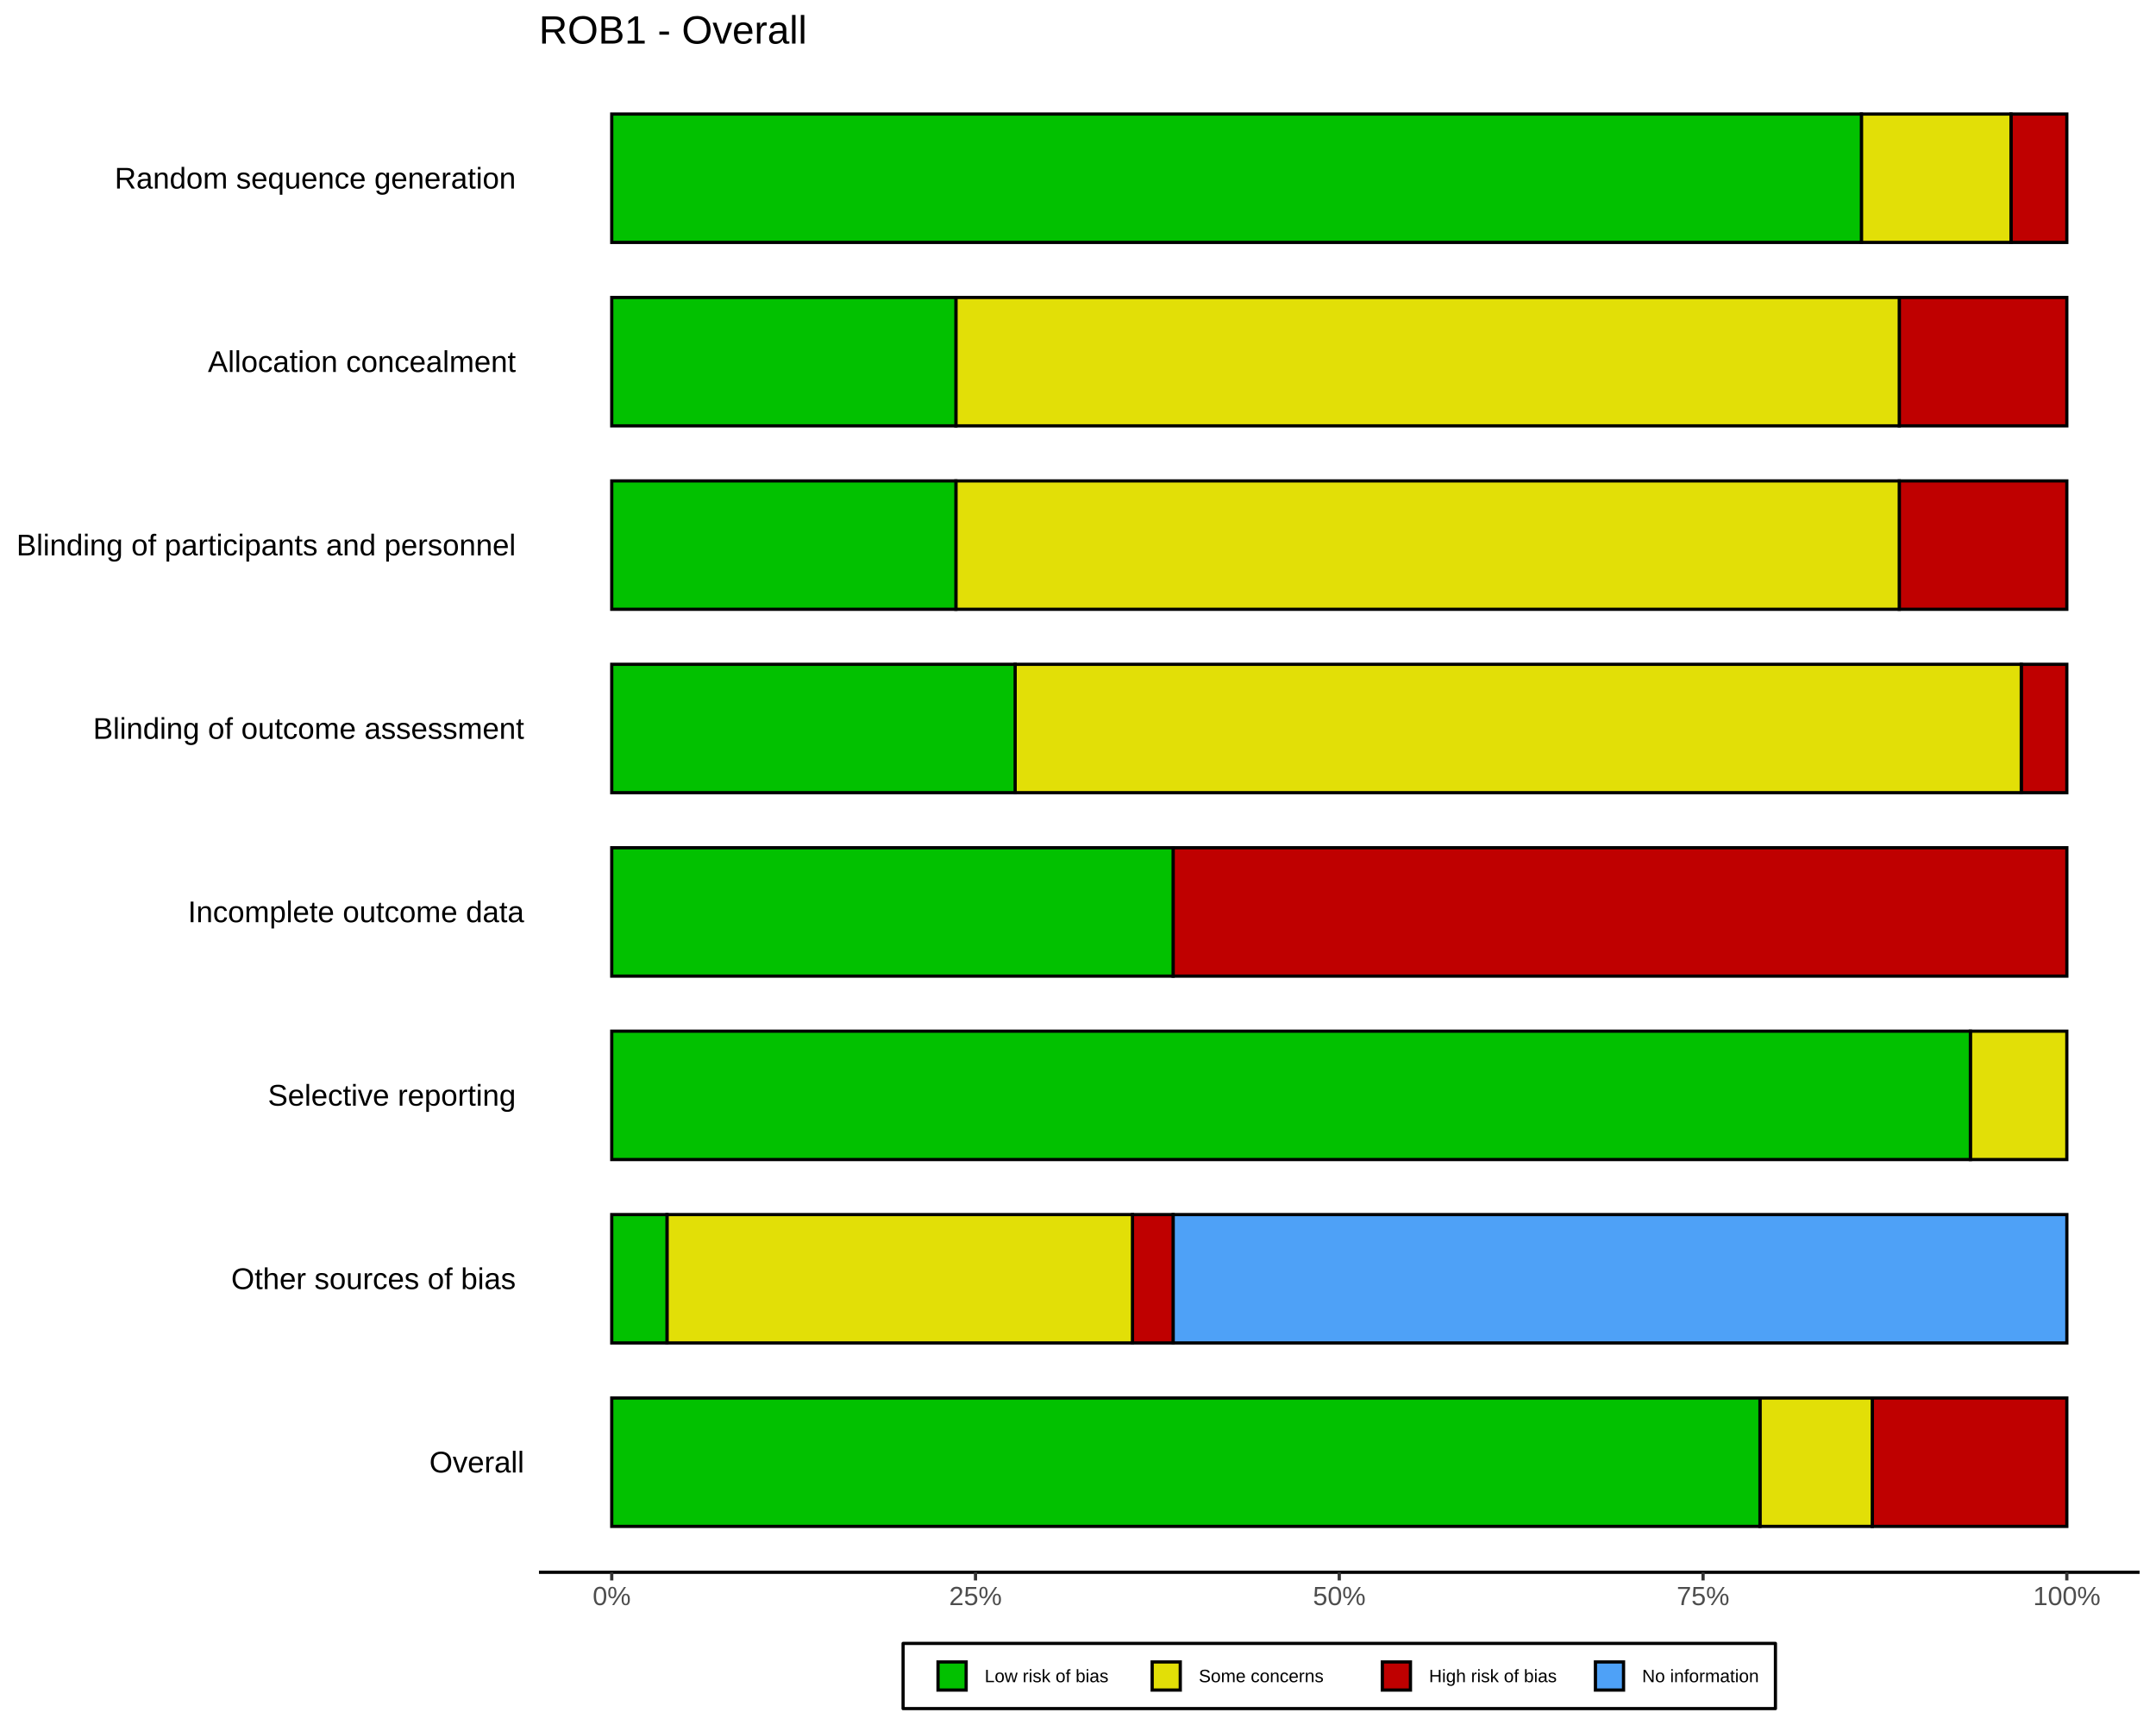
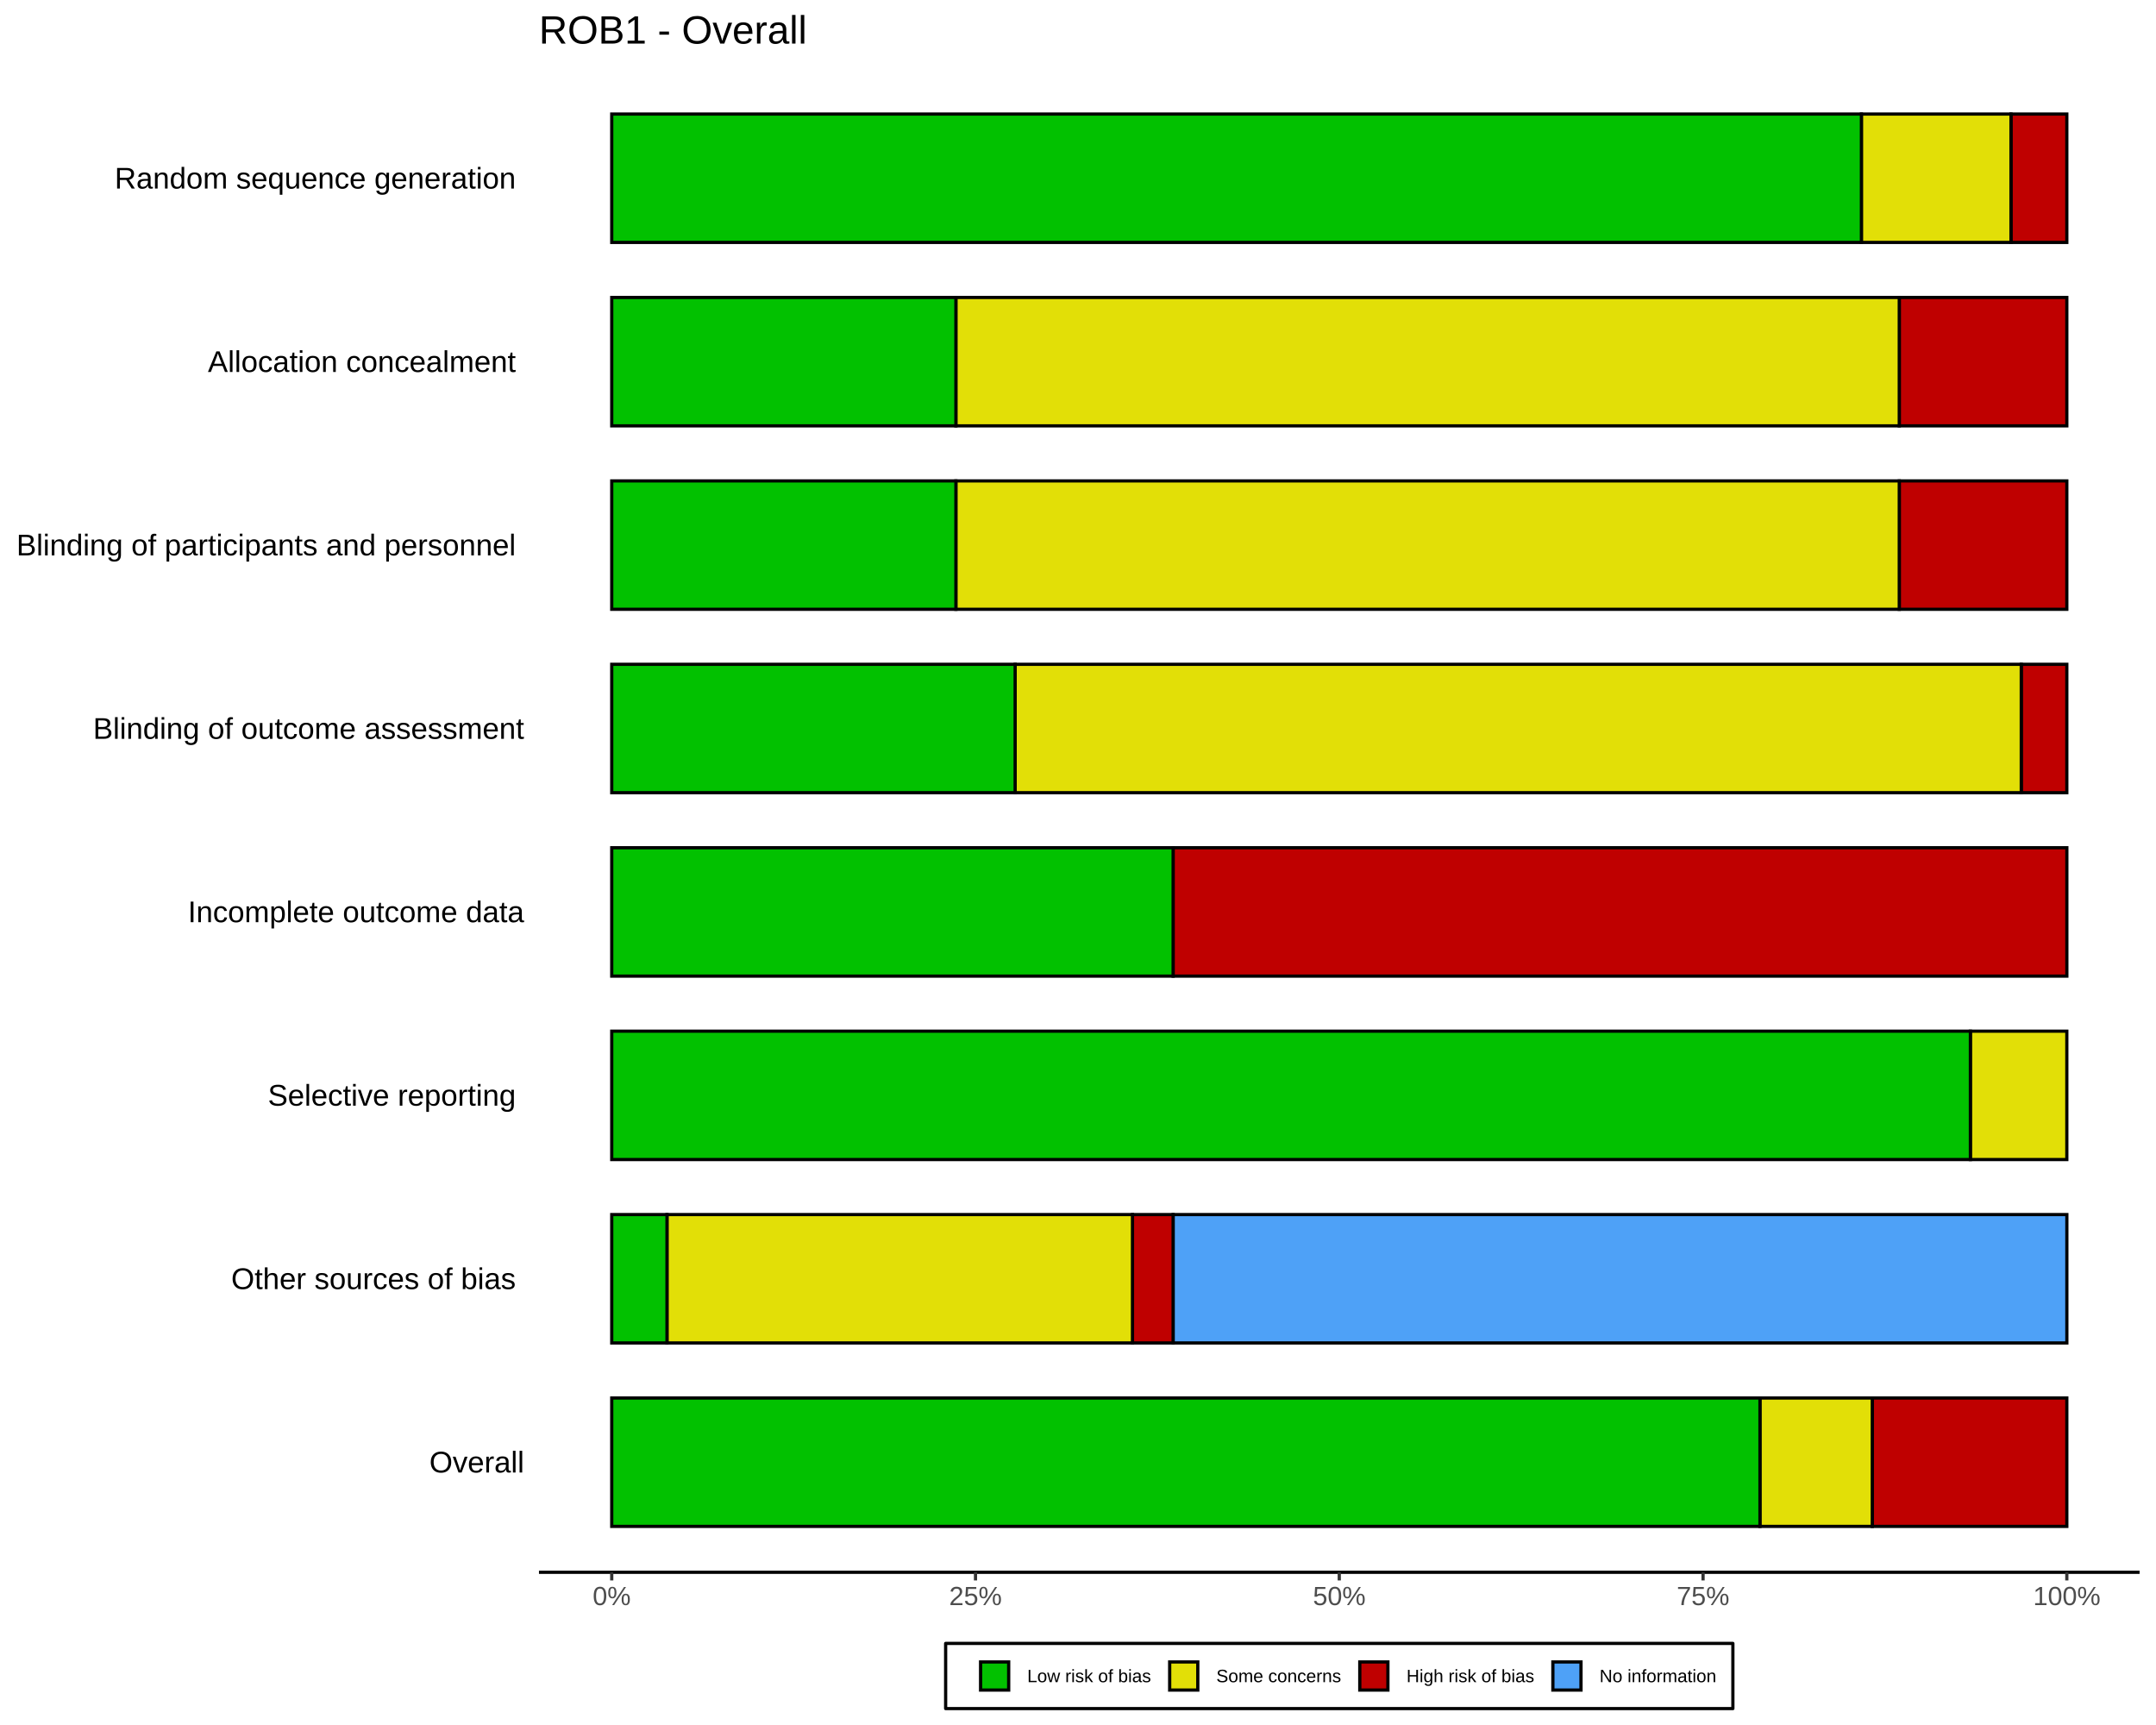
<svg xmlns="http://www.w3.org/2000/svg" viewBox="0 0 720.00 576.00">
  <defs>
    <style type="text/css">
    line, polyline, polygon, path, rect, circle {
      fill: none;
      stroke: #000000;
      stroke-linecap: round;
      stroke-linejoin: round;
      stroke-miterlimit: 10.00;
    }
  </style>
  </defs>
  <rect width="100%" height="100%" style="stroke: none; fill: #FFFFFF;" />
  <rect x="0.00" y="0.00" width="720.00" height="576.00" style="stroke-width: 1.07; stroke: #FFFFFF; fill: #FFFFFF;" />
  <defs>
    <clipPath id="cpMTc5Ljk5fDcxNC41Mnw1MjUuMDB8MjIuNzc=">
      <rect x="179.99" y="22.77" width="534.53" height="502.22" />
    </clipPath>
  </defs>
  <rect x="625.25" y="466.81" width="64.97" height="42.87" style="stroke-width: 1.07; stroke-linecap: square; stroke-linejoin: miter; fill: #BF0000;" clip-path="url(#cpMTc5Ljk5fDcxNC41Mnw1MjUuMDB8MjIuNzc=)" />
  <rect x="587.73" y="466.81" width="37.52" height="42.87" style="stroke-width: 1.07; stroke-linecap: square; stroke-linejoin: miter; fill: #E2DF07;" clip-path="url(#cpMTc5Ljk5fDcxNC41Mnw1MjUuMDB8MjIuNzc=)" />
  <rect x="204.29" y="466.81" width="383.45" height="42.87" style="stroke-width: 1.07; stroke-linecap: square; stroke-linejoin: miter; fill: #02C100;" clip-path="url(#cpMTc5Ljk5fDcxNC41Mnw1MjUuMDB8MjIuNzc=)" />
  <rect x="391.76" y="405.56" width="298.47" height="42.87" style="stroke-width: 1.07; stroke-linecap: square; stroke-linejoin: miter; fill: #4EA1F7;" clip-path="url(#cpMTc5Ljk5fDcxNC41Mnw1MjUuMDB8MjIuNzc=)" />
  <rect x="378.19" y="405.56" width="13.57" height="42.87" style="stroke-width: 1.07; stroke-linecap: square; stroke-linejoin: miter; fill: #BF0000;" clip-path="url(#cpMTc5Ljk5fDcxNC41Mnw1MjUuMDB8MjIuNzc=)" />
  <rect x="222.74" y="405.56" width="155.45" height="42.87" style="stroke-width: 1.07; stroke-linecap: square; stroke-linejoin: miter; fill: #E2DF07;" clip-path="url(#cpMTc5Ljk5fDcxNC41Mnw1MjUuMDB8MjIuNzc=)" />
  <rect x="204.29" y="405.56" width="18.45" height="42.87" style="stroke-width: 1.07; stroke-linecap: square; stroke-linejoin: miter; fill: #02C100;" clip-path="url(#cpMTc5Ljk5fDcxNC41Mnw1MjUuMDB8MjIuNzc=)" />
  <rect x="658.00" y="344.32" width="32.22" height="42.87" style="stroke-width: 1.07; stroke-linecap: square; stroke-linejoin: miter; fill: #E2DF07;" clip-path="url(#cpMTc5Ljk5fDcxNC41Mnw1MjUuMDB8MjIuNzc=)" />
  <rect x="204.29" y="344.32" width="453.72" height="42.87" style="stroke-width: 1.07; stroke-linecap: square; stroke-linejoin: miter; fill: #02C100;" clip-path="url(#cpMTc5Ljk5fDcxNC41Mnw1MjUuMDB8MjIuNzc=)" />
  <rect x="391.76" y="283.07" width="298.47" height="42.87" style="stroke-width: 1.07; stroke-linecap: square; stroke-linejoin: miter; fill: #BF0000;" clip-path="url(#cpMTc5Ljk5fDcxNC41Mnw1MjUuMDB8MjIuNzc=)" />
  <rect x="204.29" y="283.07" width="187.47" height="42.87" style="stroke-width: 1.07; stroke-linecap: square; stroke-linejoin: miter; fill: #02C100;" clip-path="url(#cpMTc5Ljk5fDcxNC41Mnw1MjUuMDB8MjIuNzc=)" />
  <rect x="675.00" y="221.82" width="15.22" height="42.87" style="stroke-width: 1.07; stroke-linecap: square; stroke-linejoin: miter; fill: #BF0000;" clip-path="url(#cpMTc5Ljk5fDcxNC41Mnw1MjUuMDB8MjIuNzc=)" />
  <rect x="339.01" y="221.82" width="335.99" height="42.87" style="stroke-width: 1.07; stroke-linecap: square; stroke-linejoin: miter; fill: #E2DF07;" clip-path="url(#cpMTc5Ljk5fDcxNC41Mnw1MjUuMDB8MjIuNzc=)" />
  <rect x="204.29" y="221.82" width="134.72" height="42.87" style="stroke-width: 1.07; stroke-linecap: square; stroke-linejoin: miter; fill: #02C100;" clip-path="url(#cpMTc5Ljk5fDcxNC41Mnw1MjUuMDB8MjIuNzc=)" />
  <rect x="634.26" y="160.58" width="55.96" height="42.87" style="stroke-width: 1.07; stroke-linecap: square; stroke-linejoin: miter; fill: #BF0000;" clip-path="url(#cpMTc5Ljk5fDcxNC41Mnw1MjUuMDB8MjIuNzc=)" />
  <rect x="319.21" y="160.58" width="315.05" height="42.87" style="stroke-width: 1.07; stroke-linecap: square; stroke-linejoin: miter; fill: #E2DF07;" clip-path="url(#cpMTc5Ljk5fDcxNC41Mnw1MjUuMDB8MjIuNzc=)" />
  <rect x="204.29" y="160.58" width="114.93" height="42.87" style="stroke-width: 1.07; stroke-linecap: square; stroke-linejoin: miter; fill: #02C100;" clip-path="url(#cpMTc5Ljk5fDcxNC41Mnw1MjUuMDB8MjIuNzc=)" />
  <rect x="634.26" y="99.33" width="55.96" height="42.87" style="stroke-width: 1.07; stroke-linecap: square; stroke-linejoin: miter; fill: #BF0000;" clip-path="url(#cpMTc5Ljk5fDcxNC41Mnw1MjUuMDB8MjIuNzc=)" />
  <rect x="319.21" y="99.33" width="315.05" height="42.87" style="stroke-width: 1.07; stroke-linecap: square; stroke-linejoin: miter; fill: #E2DF07;" clip-path="url(#cpMTc5Ljk5fDcxNC41Mnw1MjUuMDB8MjIuNzc=)" />
  <rect x="204.29" y="99.33" width="114.93" height="42.87" style="stroke-width: 1.07; stroke-linecap: square; stroke-linejoin: miter; fill: #02C100;" clip-path="url(#cpMTc5Ljk5fDcxNC41Mnw1MjUuMDB8MjIuNzc=)" />
  <rect x="671.57" y="38.08" width="18.65" height="42.87" style="stroke-width: 1.07; stroke-linecap: square; stroke-linejoin: miter; fill: #BF0000;" clip-path="url(#cpMTc5Ljk5fDcxNC41Mnw1MjUuMDB8MjIuNzc=)" />
  <rect x="621.61" y="38.08" width="49.96" height="42.87" style="stroke-width: 1.07; stroke-linecap: square; stroke-linejoin: miter; fill: #E2DF07;" clip-path="url(#cpMTc5Ljk5fDcxNC41Mnw1MjUuMDB8MjIuNzc=)" />
  <rect x="204.29" y="38.08" width="417.33" height="42.87" style="stroke-width: 1.07; stroke-linecap: square; stroke-linejoin: miter; fill: #02C100;" clip-path="url(#cpMTc5Ljk5fDcxNC41Mnw1MjUuMDB8MjIuNzc=)" />
  <defs>
    <clipPath id="cpMC4wMHw3MjAuMDB8NTc2LjAwfDAuMDA=">
      <rect x="0.00" y="0.00" width="720.00" height="576.00" />
    </clipPath>
  </defs>
  <g clip-path="url(#cpMC4wMHw3MjAuMDB8NTc2LjAwfDAuMDA=)">
    <text x="143.39" y="491.69" style="font-size: 10.00px; font-family: Liberation Sans;" textLength="31.67px" lengthAdjust="spacingAndGlyphs">Overall</text>
  </g>
  <g clip-path="url(#cpMC4wMHw3MjAuMDB8NTc2LjAwfDAuMDA=)">
    <text x="77.21" y="430.44" style="font-size: 10.00px; font-family: Liberation Sans;" textLength="97.84px" lengthAdjust="spacingAndGlyphs">Other sources of bias </text>
  </g>
  <g clip-path="url(#cpMC4wMHw3MjAuMDB8NTc2LjAwfDAuMDA=)">
    <text x="89.45" y="369.19" style="font-size: 10.00px; font-family: Liberation Sans;" textLength="85.61px" lengthAdjust="spacingAndGlyphs">Selective reporting </text>
  </g>
  <g clip-path="url(#cpMC4wMHw3MjAuMDB8NTc2LjAwfDAuMDA=)">
    <text x="62.75" y="307.94" style="font-size: 10.00px; font-family: Liberation Sans;" textLength="112.31px" lengthAdjust="spacingAndGlyphs">Incomplete outcome data</text>
  </g>
  <g clip-path="url(#cpMC4wMHw3MjAuMDB8NTc2LjAwfDAuMDA=)">
    <text x="31.07" y="246.70" style="font-size: 10.00px; font-family: Liberation Sans;" textLength="143.98px" lengthAdjust="spacingAndGlyphs">Blinding of outcome assessment</text>
  </g>
  <g clip-path="url(#cpMC4wMHw3MjAuMDB8NTc2LjAwfDAuMDA=)">
    <text x="5.48" y="185.45" style="font-size: 10.00px; font-family: Liberation Sans;" textLength="169.58px" lengthAdjust="spacingAndGlyphs">Blinding of participants and personnel </text>
  </g>
  <g clip-path="url(#cpMC4wMHw3MjAuMDB8NTc2LjAwfDAuMDA=)">
    <text x="69.43" y="124.20" style="font-size: 10.00px; font-family: Liberation Sans;" textLength="105.62px" lengthAdjust="spacingAndGlyphs">Allocation concealment </text>
  </g>
  <g clip-path="url(#cpMC4wMHw3MjAuMDB8NTc2LjAwfDAuMDA=)">
    <text x="38.28" y="62.96" style="font-size: 10.00px; font-family: Liberation Sans;" textLength="136.78px" lengthAdjust="spacingAndGlyphs">Random sequence generation </text>
  </g>
  <polyline points="179.99,525.00 714.52,525.00 " style="stroke-width: 1.07; stroke-linecap: butt;" clip-path="url(#cpMC4wMHw3MjAuMDB8NTc2LjAwfDAuMDA=)" />
  <polyline points="204.29,527.74 204.29,525.00 " style="stroke-width: 1.07; stroke: #333333; stroke-linecap: butt;" clip-path="url(#cpMC4wMHw3MjAuMDB8NTc2LjAwfDAuMDA=)" />
  <polyline points="325.77,527.74 325.77,525.00 " style="stroke-width: 1.07; stroke: #333333; stroke-linecap: butt;" clip-path="url(#cpMC4wMHw3MjAuMDB8NTc2LjAwfDAuMDA=)" />
  <polyline points="447.25,527.74 447.25,525.00 " style="stroke-width: 1.07; stroke: #333333; stroke-linecap: butt;" clip-path="url(#cpMC4wMHw3MjAuMDB8NTc2LjAwfDAuMDA=)" />
  <polyline points="568.74,527.74 568.74,525.00 " style="stroke-width: 1.07; stroke: #333333; stroke-linecap: butt;" clip-path="url(#cpMC4wMHw3MjAuMDB8NTc2LjAwfDAuMDA=)" />
  <polyline points="690.22,527.74 690.22,525.00 " style="stroke-width: 1.07; stroke: #333333; stroke-linecap: butt;" clip-path="url(#cpMC4wMHw3MjAuMDB8NTc2LjAwfDAuMDA=)" />
  <g clip-path="url(#cpMC4wMHw3MjAuMDB8NTc2LjAwfDAuMDA=)">
    <text x="197.93" y="535.97" style="font-size: 8.80px; fill: #4D4D4D; font-family: Liberation Sans;" textLength="12.72px" lengthAdjust="spacingAndGlyphs">0%</text>
  </g>
  <g clip-path="url(#cpMC4wMHw3MjAuMDB8NTc2LjAwfDAuMDA=)">
    <text x="316.97" y="535.97" style="font-size: 8.80px; fill: #4D4D4D; font-family: Liberation Sans;" textLength="17.61px" lengthAdjust="spacingAndGlyphs">25%</text>
  </g>
  <g clip-path="url(#cpMC4wMHw3MjAuMDB8NTc2LjAwfDAuMDA=)">
    <text x="438.45" y="535.97" style="font-size: 8.80px; fill: #4D4D4D; font-family: Liberation Sans;" textLength="17.61px" lengthAdjust="spacingAndGlyphs">50%</text>
  </g>
  <g clip-path="url(#cpMC4wMHw3MjAuMDB8NTc2LjAwfDAuMDA=)">
    <text x="559.93" y="535.97" style="font-size: 8.80px; fill: #4D4D4D; font-family: Liberation Sans;" textLength="17.61px" lengthAdjust="spacingAndGlyphs">75%</text>
  </g>
  <g clip-path="url(#cpMC4wMHw3MjAuMDB8NTc2LjAwfDAuMDA=)">
    <text x="678.97" y="535.97" style="font-size: 8.80px; fill: #4D4D4D; font-family: Liberation Sans;" textLength="22.50px" lengthAdjust="spacingAndGlyphs">100%</text>
  </g>
-   <rect x="301.59" y="548.76" width="291.32" height="21.76" style="stroke-width: 1.07; fill: #FFFFFF;" clip-path="url(#cpMC4wMHw3MjAuMDB8NTc2LjAwfDAuMDA=)" />
-   <rect x="312.55" y="554.24" width="10.80" height="10.80" style="stroke-width: 1.07; stroke: none; fill: #F2F2F2;" clip-path="url(#cpMC4wMHw3MjAuMDB8NTc2LjAwfDAuMDA=)" />
-   <rect x="313.26" y="554.95" width="9.38" height="9.38" style="stroke-width: 1.07; stroke-linecap: square; stroke-linejoin: miter; fill: #02C100;" clip-path="url(#cpMC4wMHw3MjAuMDB8NTc2LjAwfDAuMDA=)" />
-   <rect x="384.06" y="554.24" width="10.80" height="10.80" style="stroke-width: 1.07; stroke: none; fill: #F2F2F2;" clip-path="url(#cpMC4wMHw3MjAuMDB8NTc2LjAwfDAuMDA=)" />
-   <rect x="384.77" y="554.95" width="9.38" height="9.38" style="stroke-width: 1.07; stroke-linecap: square; stroke-linejoin: miter; fill: #E2DF07;" clip-path="url(#cpMC4wMHw3MjAuMDB8NTc2LjAwfDAuMDA=)" />
-   <rect x="460.93" y="554.24" width="10.80" height="10.80" style="stroke-width: 1.07; stroke: none; fill: #F2F2F2;" clip-path="url(#cpMC4wMHw3MjAuMDB8NTc2LjAwfDAuMDA=)" />
-   <rect x="461.64" y="554.95" width="9.38" height="9.38" style="stroke-width: 1.07; stroke-linecap: square; stroke-linejoin: miter; fill: #BF0000;" clip-path="url(#cpMC4wMHw3MjAuMDB8NTc2LjAwfDAuMDA=)" />
-   <rect x="532.09" y="554.24" width="10.80" height="10.80" style="stroke-width: 1.07; stroke: none; fill: #F2F2F2;" clip-path="url(#cpMC4wMHw3MjAuMDB8NTc2LjAwfDAuMDA=)" />
-   <rect x="532.80" y="554.95" width="9.38" height="9.38" style="stroke-width: 1.07; stroke-linecap: square; stroke-linejoin: miter; fill: #4EA1F7;" clip-path="url(#cpMC4wMHw3MjAuMDB8NTc2LjAwfDAuMDA=)" />
+   <rect x="315.80" y="548.76" width="262.90" height="21.76" style="stroke-width: 1.07; fill: #FFFFFF;" clip-path="url(#cpMC4wMHw3MjAuMDB8NTc2LjAwfDAuMDA=)" />
+   <rect x="326.76" y="554.24" width="10.80" height="10.80" style="stroke-width: 1.07; stroke: none; fill: #F2F2F2;" clip-path="url(#cpMC4wMHw3MjAuMDB8NTc2LjAwfDAuMDA=)" />
+   <rect x="327.47" y="554.95" width="9.38" height="9.38" style="stroke-width: 1.07; stroke-linecap: square; stroke-linejoin: miter; fill: #02C100;" clip-path="url(#cpMC4wMHw3MjAuMDB8NTc2LjAwfDAuMDA=)" />
+   <rect x="389.91" y="554.24" width="10.80" height="10.80" style="stroke-width: 1.07; stroke: none; fill: #F2F2F2;" clip-path="url(#cpMC4wMHw3MjAuMDB8NTc2LjAwfDAuMDA=)" />
+   <rect x="390.62" y="554.95" width="9.38" height="9.38" style="stroke-width: 1.07; stroke-linecap: square; stroke-linejoin: miter; fill: #E2DF07;" clip-path="url(#cpMC4wMHw3MjAuMDB8NTc2LjAwfDAuMDA=)" />
+   <rect x="453.41" y="554.24" width="10.80" height="10.80" style="stroke-width: 1.07; stroke: none; fill: #F2F2F2;" clip-path="url(#cpMC4wMHw3MjAuMDB8NTc2LjAwfDAuMDA=)" />
+   <rect x="454.11" y="554.95" width="9.38" height="9.38" style="stroke-width: 1.07; stroke-linecap: square; stroke-linejoin: miter; fill: #BF0000;" clip-path="url(#cpMC4wMHw3MjAuMDB8NTc2LjAwfDAuMDA=)" />
+   <rect x="517.88" y="554.24" width="10.80" height="10.80" style="stroke-width: 1.07; stroke: none; fill: #F2F2F2;" clip-path="url(#cpMC4wMHw3MjAuMDB8NTc2LjAwfDAuMDA=)" />
+   <rect x="518.59" y="554.95" width="9.38" height="9.38" style="stroke-width: 1.07; stroke-linecap: square; stroke-linejoin: miter; fill: #4EA1F7;" clip-path="url(#cpMC4wMHw3MjAuMDB8NTc2LjAwfDAuMDA=)" />
  <g clip-path="url(#cpMC4wMHw3MjAuMDB8NTc2LjAwfDAuMDA=)">
-     <text x="328.83" y="561.70" style="font-size: 6.00px; font-family: Liberation Sans;" textLength="49.75px" lengthAdjust="spacingAndGlyphs">  Low risk of bias   </text>
+     <text x="343.04" y="561.70" style="font-size: 6.00px; font-family: Liberation Sans;" textLength="41.39px" lengthAdjust="spacingAndGlyphs">Low risk of bias</text>
  </g>
  <g clip-path="url(#cpMC4wMHw3MjAuMDB8NTc2LjAwfDAuMDA=)">
-     <text x="400.34" y="561.70" style="font-size: 6.00px; font-family: Liberation Sans;" textLength="55.11px" lengthAdjust="spacingAndGlyphs">  Some concerns      </text>
+     <text x="406.19" y="561.70" style="font-size: 6.00px; font-family: Liberation Sans;" textLength="41.73px" lengthAdjust="spacingAndGlyphs">Some concerns</text>
  </g>
  <g clip-path="url(#cpMC4wMHw3MjAuMDB8NTc2LjAwfDAuMDA=)">
-     <text x="477.21" y="561.70" style="font-size: 6.00px; font-family: Liberation Sans;" textLength="49.41px" lengthAdjust="spacingAndGlyphs">  High risk of bias  </text>
+     <text x="469.69" y="561.70" style="font-size: 6.00px; font-family: Liberation Sans;" textLength="42.72px" lengthAdjust="spacingAndGlyphs">High risk of bias</text>
  </g>
  <g clip-path="url(#cpMC4wMHw3MjAuMDB8NTc2LjAwfDAuMDA=)">
-     <text x="548.37" y="561.70" style="font-size: 6.00px; font-family: Liberation Sans;" textLength="39.06px" lengthAdjust="spacingAndGlyphs">No information</text>
+     <text x="534.16" y="561.70" style="font-size: 6.00px; font-family: Liberation Sans;" textLength="39.06px" lengthAdjust="spacingAndGlyphs">No information</text>
  </g>
  <g clip-path="url(#cpMC4wMHw3MjAuMDB8NTc2LjAwfDAuMDA=)">
    <text x="179.99" y="14.56" style="font-size: 13.20px; font-family: Liberation Sans;" textLength="89.38px" lengthAdjust="spacingAndGlyphs">ROB1 - Overall</text>
  </g>
</svg>
